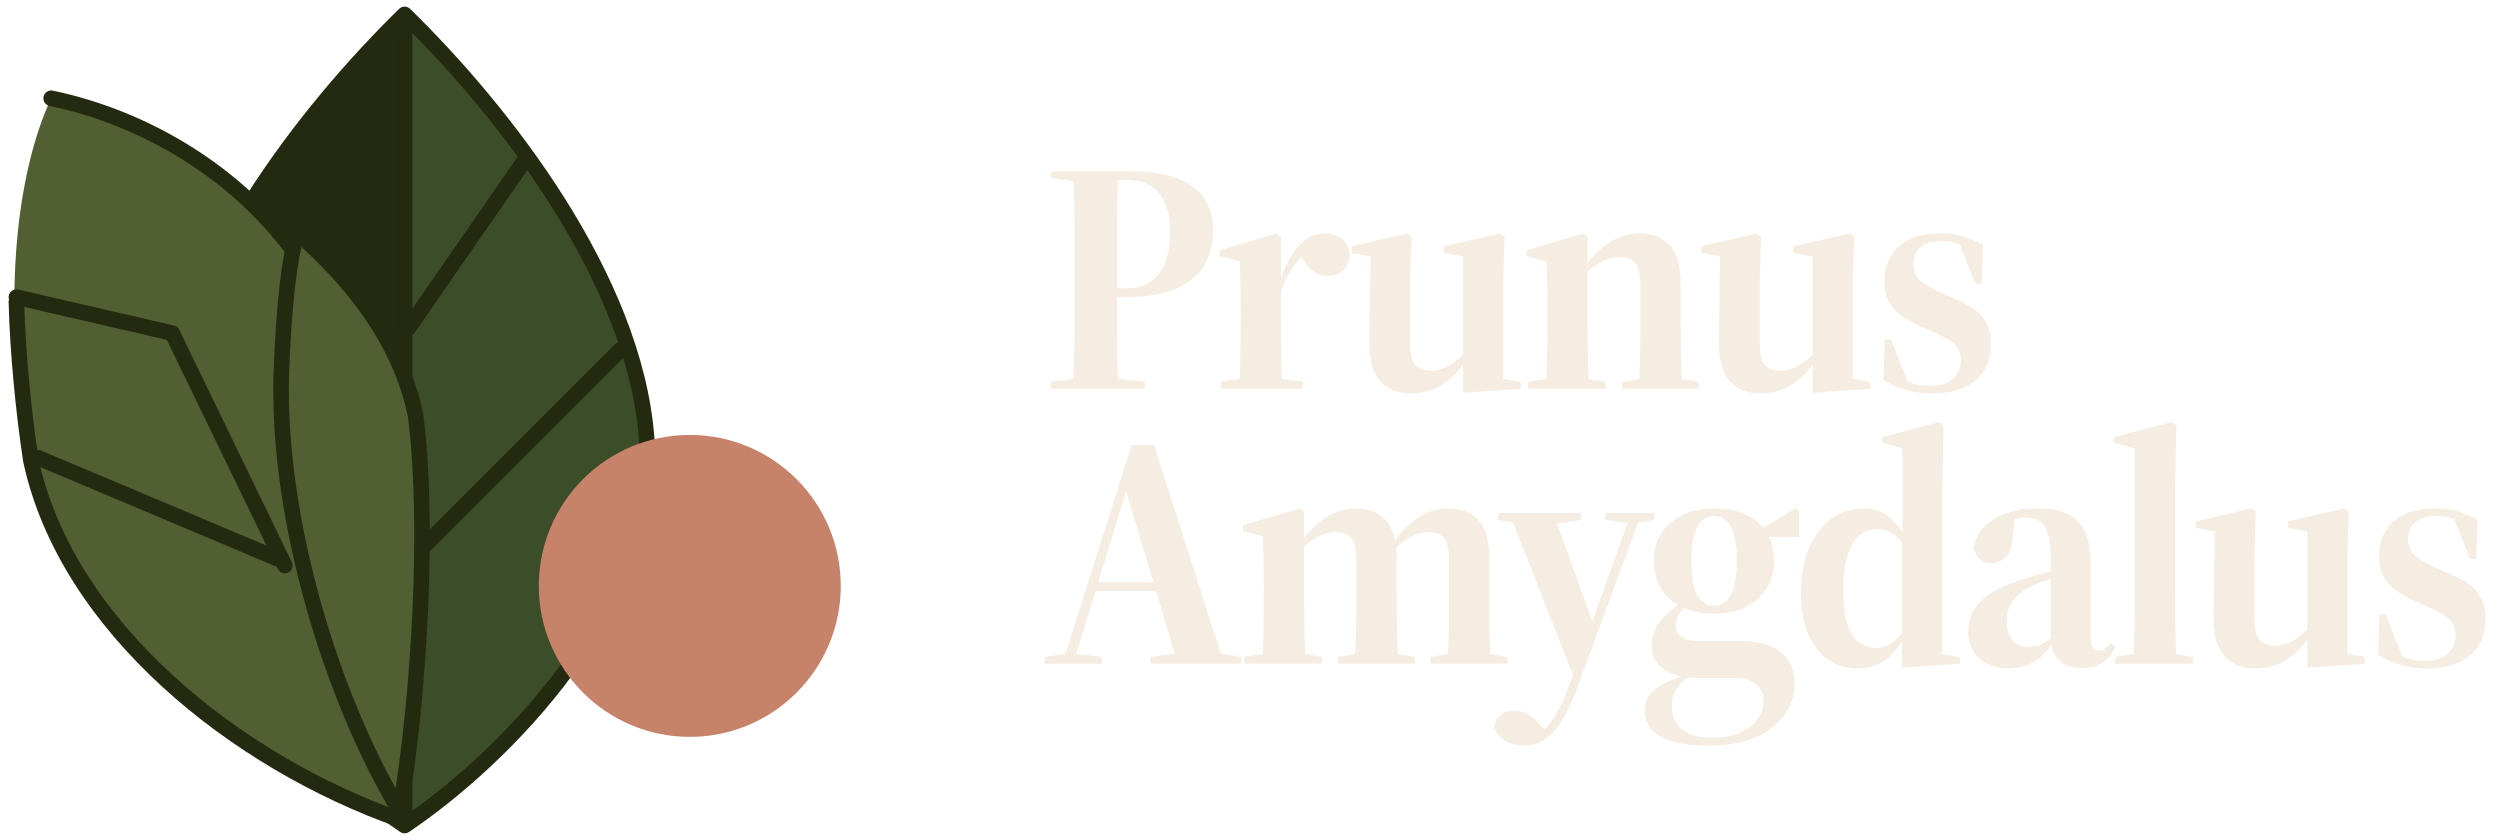
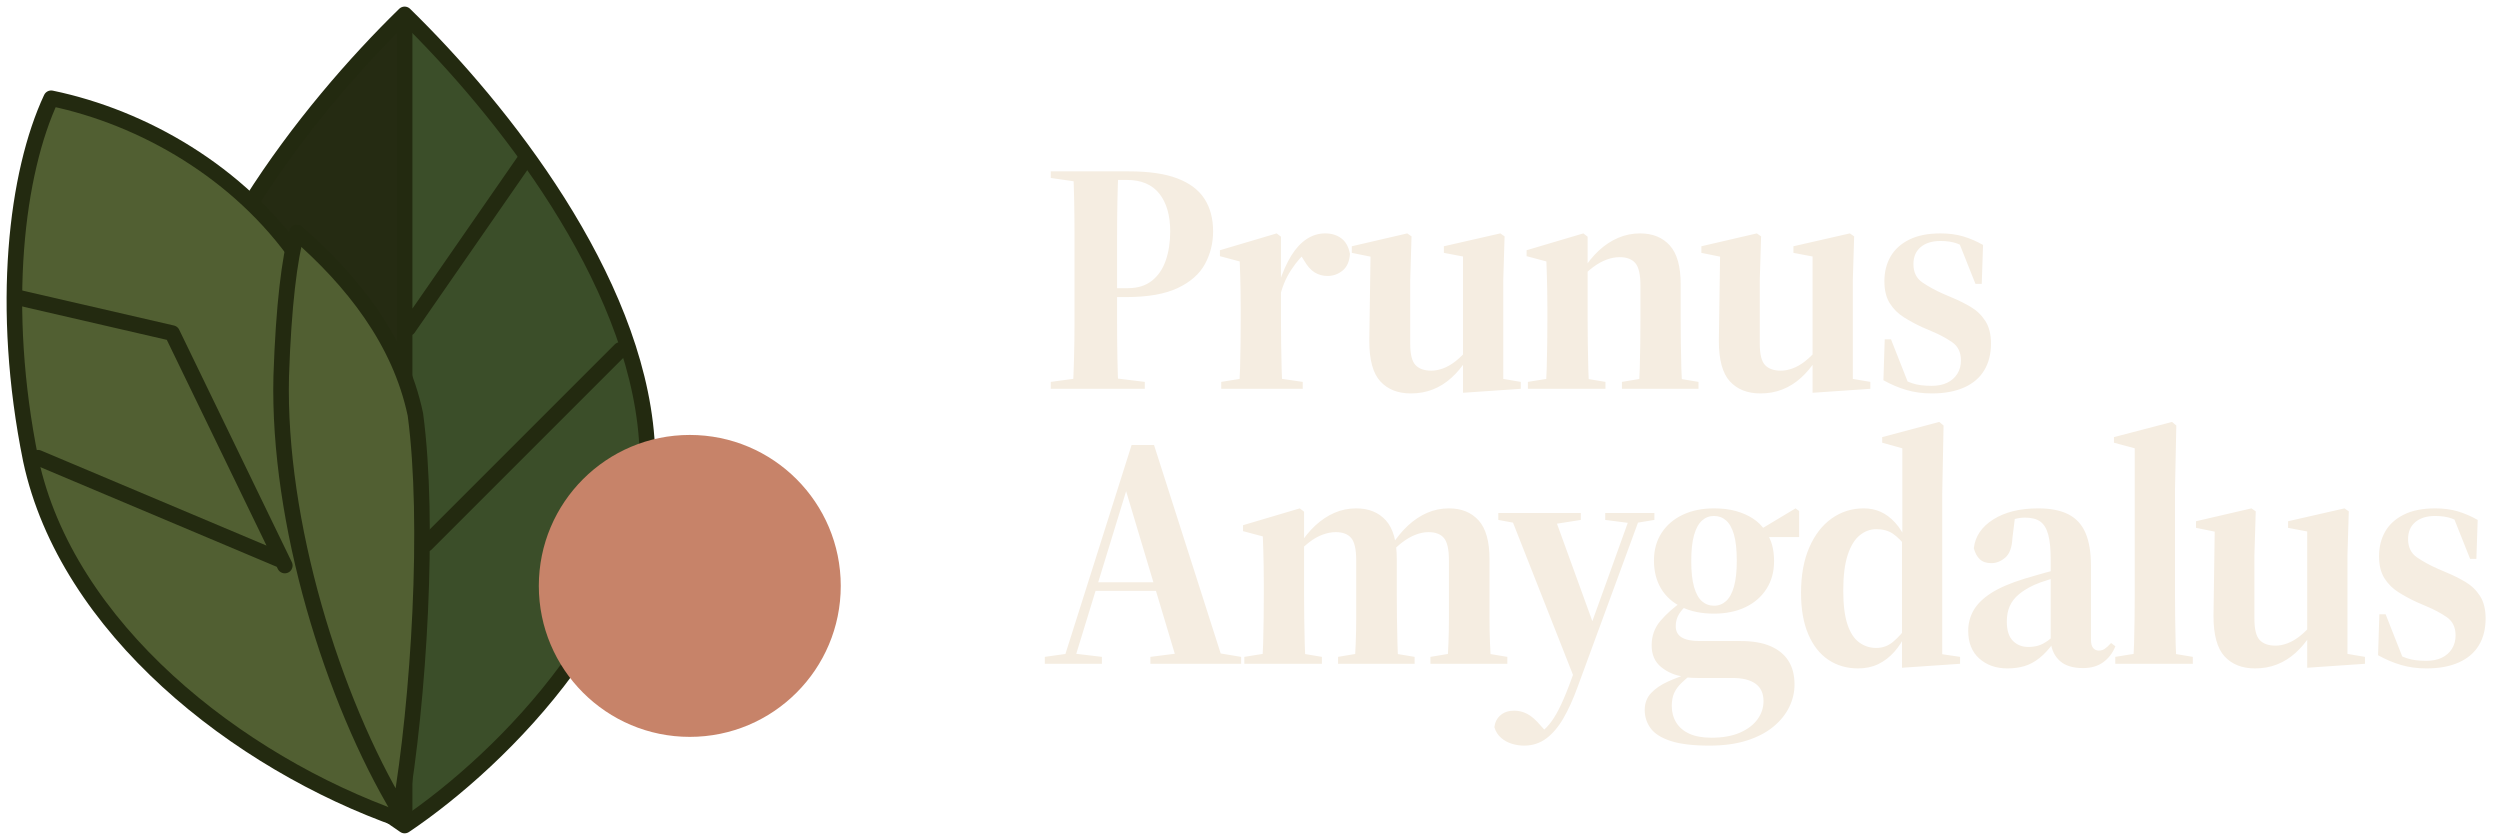
<svg xmlns="http://www.w3.org/2000/svg" viewBox="47.43 15.33 695.51 233.66">
  <g transform="translate(30 10) scale(.33333)">
    <path d="M390 705C472 650 602 520 592 382C582 248 472 108 390 28C308 108 198 248 188 382C178 520 308 650 390 705Z" fill="#3b4e29" />
    <path d="M390 705C308 650 178 520 188 382C198 248 308 108 390 28Z" fill="#252b12" />
    <path d="M390 40V700M393 290L490 150M408 470L570 308" fill="none" stroke="#232a10" stroke-width="13" stroke-linejoin="round" stroke-linecap="round" />
    <path d="M390 705C472 650 602 520 592 382C582 248 472 108 390 28C308 108 198 248 188 382C178 520 308 650 390 705Z" fill="none" stroke="#232a10" stroke-width="13" stroke-linejoin="round" stroke-linecap="round" />
-     <path d="M386 700C250 652 108 540 78 400C52 272 66 160 95 98C172 114 252 160 302 232C342 302 382 500 386 700Z" fill="#515f32" />
-     <path d="M66 268C67 310 72 360 78 400C108 540 250 652 386 700M95 98C172 114 252 160 302 232C342 302 382 500 386 700" fill="none" stroke="#232a10" stroke-width="13" stroke-linejoin="round" stroke-linecap="round" />
+     <path d="M386 700C250 652 108 540 78 400C52 272 66 160 95 98C172 114 252 160 302 232C342 302 382 500 386 700Z" fill="#515f32" stroke="#232a10" stroke-width="13" stroke-linejoin="round" stroke-linecap="round" />
    <path d="M66 264L196 294L290 488M84 398L288 484" fill="none" stroke="#232a10" stroke-width="13" stroke-linejoin="round" stroke-linecap="round" />
    <path d="M386 693C330 600 284 452 287 330C289 270 294 232 300 210C346 250 386 300 399 362C411 452 402 600 386 693Z" fill="#515f32" stroke="#232a10" stroke-width="13" stroke-linejoin="round" stroke-linecap="round" />
    <circle cx="628" cy="505" r="126" fill="#c78369" />
  </g>
  <g fill="#f5ede1">
    <path d="M339.754 123.5V121.572L349.301 120.287H355.452L365.917 121.572V123.5ZM345.905 123.5Q346.088 119.92 346.226 115.054Q346.364 110.189 346.364 104.956Q346.364 99.724 346.364 94.95V90.911Q346.364 86.229 346.364 81.134Q346.364 76.039 346.272 71.312Q346.18 66.584 345.996 63.004H358.573Q358.389 66.584 358.298 71.358Q358.206 76.131 358.206 81.18Q358.206 86.229 358.206 90.911V94.95Q358.206 99.724 358.206 104.956Q358.206 110.189 358.298 115.054Q358.389 119.92 358.573 123.5ZM351.504 97.98V95.501H361.235Q365.274 95.501 367.891 93.436Q370.507 91.37 371.746 87.79Q372.986 84.21 372.986 79.711Q372.986 73.01 369.956 69.2Q366.927 65.391 360.96 65.391H351.504V63.004H361.511Q369.864 63.004 375.005 64.978Q380.146 66.951 382.533 70.669Q384.92 74.387 384.92 79.711Q384.92 84.577 382.671 88.754Q380.421 92.931 375.097 95.455Q369.773 97.98 360.684 97.98ZM339.754 64.84V63.004H355.268V66.217H349.301ZM387.185 123.5V121.572L395.172 120.287H401.047L409.86 121.572V123.5ZM392.05 123.5Q392.326 121.205 392.418 117.854Q392.509 114.504 392.555 110.923Q392.601 107.343 392.601 104.222V101.193Q392.601 98.347 392.555 96.144Q392.509 93.94 392.464 92.013Q392.418 90.085 392.326 88.065L386.818 86.596V84.944L402.607 80.262L403.801 81.18V93.39V93.757V104.222Q403.801 107.343 403.847 110.923Q403.893 114.504 403.984 117.854Q404.076 121.205 404.26 123.5ZM403.342 98.622 401.965 94.124H403.25Q404.811 89.442 406.692 86.413Q408.574 83.383 410.961 81.823Q413.348 80.262 416.102 80.262Q418.764 80.262 420.6 81.639Q422.436 83.016 422.987 85.954Q422.803 89.075 420.967 90.59Q419.131 92.104 416.745 92.104Q414.817 92.104 413.21 91.141Q411.604 90.177 410.227 87.79L408.574 85.128L411.237 85.311Q409.033 86.78 406.647 90.406Q404.26 94.032 403.342 98.622ZM439.94 124.785Q434.524 124.785 431.449 121.434Q428.374 118.084 428.374 110.189L428.741 84.577L431.219 87.239L423.508 85.678V83.842L438.931 80.262L440.124 81.088L439.757 93.206V111.015Q439.757 115.33 441.226 116.89Q442.694 118.451 445.632 118.451Q447.193 118.451 448.937 117.808Q450.681 117.166 452.471 115.743Q454.261 114.32 456.005 112.209L456.281 115.605H455.271Q453.527 118.359 451.186 120.471Q448.845 122.582 446.045 123.684Q443.245 124.785 439.94 124.785ZM454.445 124.602V115.881V115.697V86.688L449.12 85.678V83.842L464.818 80.262L466.012 81.088L465.644 93.206V120.746L470.51 121.572V123.5ZM472.5 123.5V121.572L480.486 120.287H486.362L494.073 121.572V123.5ZM477.365 123.5Q477.641 121.205 477.732 117.854Q477.824 114.504 477.87 110.923Q477.916 107.343 477.916 104.222V101.193Q477.916 98.347 477.87 96.144Q477.824 93.94 477.778 92.013Q477.732 90.085 477.641 88.065L472.133 86.596V84.944L487.922 80.262L489.116 81.18V89.993V90.177V104.222Q489.116 107.343 489.161 110.923Q489.207 114.504 489.299 117.854Q489.391 121.205 489.575 123.5ZM498.663 123.5V121.572L506.374 120.287H512.249L519.96 121.572V123.5ZM503.253 123.5Q503.528 121.205 503.62 117.854Q503.712 114.504 503.758 110.923Q503.804 107.343 503.804 104.222V94.675Q503.804 90.177 502.381 88.524Q500.958 86.872 498.02 86.872Q496.276 86.872 494.394 87.56Q492.512 88.249 490.676 89.626Q488.84 91.003 487.096 92.839L486.821 90.727H487.647Q489.758 87.331 492.237 85.036Q494.715 82.741 497.607 81.502Q500.499 80.262 503.712 80.262Q508.944 80.262 511.974 83.613Q515.003 86.964 515.003 94.399V104.222Q515.003 107.343 515.049 110.923Q515.095 114.504 515.187 117.854Q515.279 121.205 515.554 123.5ZM537.189 124.785Q531.773 124.785 528.698 121.434Q525.622 118.084 525.622 110.189L525.99 84.577L528.468 87.239L520.757 85.678V83.842L536.179 80.262L537.373 81.088L537.006 93.206V111.015Q537.006 115.33 538.474 116.89Q539.943 118.451 542.881 118.451Q544.441 118.451 546.186 117.808Q547.93 117.166 549.72 115.743Q551.51 114.32 553.254 112.209L553.53 115.605H552.52Q550.776 118.359 548.435 120.471Q546.094 122.582 543.294 123.684Q540.494 124.785 537.189 124.785ZM551.694 124.602V115.881V115.697V86.688L546.369 85.678V83.842L562.067 80.262L563.26 81.088L562.893 93.206V120.746L567.759 121.572V123.5ZM584.896 124.785Q581.04 124.785 577.781 123.821Q574.522 122.857 571.401 121.113L571.768 109.73H573.512L578.286 121.848H575.165V120.012Q577.46 121.297 579.525 121.985Q581.591 122.674 584.804 122.674Q587.374 122.674 589.164 121.802Q590.954 120.93 591.964 119.323Q592.974 117.717 592.974 115.605Q592.974 112.209 590.495 110.51Q588.017 108.812 584.712 107.435L582.142 106.333Q579.571 105.14 577.139 103.625Q574.706 102.111 573.191 99.724Q571.676 97.337 571.676 93.573Q571.676 89.718 573.375 86.734Q575.073 83.751 578.561 82.006Q582.05 80.262 587.282 80.262Q590.771 80.262 593.571 81.088Q596.371 81.915 599.125 83.475L598.757 94.308H597.013L592.331 82.557H595.636V85.311Q593.8 83.751 591.872 83.062Q589.945 82.374 587.282 82.374Q583.794 82.374 581.774 84.072Q579.755 85.77 579.755 88.8Q579.755 92.196 582.233 93.895Q584.712 95.593 588.017 97.062L590.587 98.163Q593.249 99.265 595.728 100.734Q598.207 102.202 599.767 104.635Q601.328 107.068 601.328 110.923Q601.328 115.238 599.446 118.359Q597.564 121.48 593.846 123.133Q590.128 124.785 584.896 124.785Z" />
    <path d="M338.102 200.0V198.072L344.619 197.154H346.272L353.983 198.072V200.0ZM342.967 200.0 362.245 139.137H368.487L387.949 200.0H375.097L359.95 149.418H361.511L361.143 150.612L345.996 200.0ZM351.045 179.712V177.325H375.648V179.712ZM367.478 200.0V198.072L377.576 196.787H385.011L392.723 198.072V200.0ZM393.611 200.0V198.072L401.598 196.787H407.473L415.184 198.072V200.0ZM398.476 200.0Q398.752 197.705 398.844 194.354Q398.935 191.004 398.981 187.423Q399.027 183.843 399.027 180.722V177.693Q399.027 174.847 398.981 172.644Q398.935 170.44 398.889 168.513Q398.844 166.585 398.752 164.565L393.244 163.096V161.444L409.033 156.762L410.227 157.68V166.034V166.677V180.722Q410.227 183.843 410.273 187.423Q410.319 191.004 410.41 194.354Q410.502 197.705 410.686 200.0ZM419.682 200.0V198.072L427.302 196.787H433.269L440.98 198.072V200.0ZM424.272 200.0Q424.456 197.705 424.594 194.354Q424.731 191.004 424.731 187.423Q424.731 183.843 424.731 180.722V171.175Q424.731 166.677 423.354 165.024Q421.977 163.372 419.04 163.372Q417.295 163.372 415.413 164.06Q413.532 164.749 411.741 166.126Q409.951 167.503 408.207 169.339L407.932 167.227H408.758Q410.869 163.831 413.348 161.536Q415.827 159.241 418.672 158.002Q421.518 156.762 424.731 156.762Q429.964 156.762 432.993 160.113Q436.023 163.464 436.023 170.899V180.722Q436.023 183.843 436.068 187.423Q436.114 191.004 436.206 194.354Q436.298 197.705 436.482 200.0ZM445.386 200.0V198.072L453.097 196.787H459.064L466.776 198.072V200.0ZM450.068 200.0Q450.252 197.705 450.389 194.354Q450.527 191.004 450.527 187.423Q450.527 183.843 450.527 180.722V171.175Q450.527 166.677 449.15 165.024Q447.773 163.372 444.835 163.372Q443.091 163.372 441.209 164.106Q439.327 164.841 437.537 166.218Q435.747 167.595 434.003 169.522L433.636 167.227H434.462Q436.665 163.831 439.144 161.536Q441.622 159.241 444.468 158.002Q447.314 156.762 450.527 156.762Q455.76 156.762 458.789 160.113Q461.818 163.464 461.818 170.899V180.722Q461.818 183.843 461.818 187.423Q461.818 191.004 461.956 194.354Q462.094 197.705 462.277 200.0ZM471.428 222.766Q469.775 222.766 468.077 222.262Q466.379 221.757 465.048 220.609Q463.717 219.462 463.166 217.626Q463.441 215.514 464.91 214.275Q466.379 213.036 468.674 213.036Q470.602 213.036 472.346 213.954Q474.09 214.872 476.018 217.167L477.854 219.186L476.569 220.288L475.008 219.829Q476.936 218.635 478.359 216.937Q479.782 215.239 481.113 212.623Q482.444 210.006 483.913 206.151L487.126 197.43L487.309 196.787L495.296 174.663L501.263 158.047H504.109L486.299 206.518Q484.463 211.567 482.352 215.193Q480.241 218.819 477.578 220.793Q474.916 222.766 471.428 222.766ZM485.381 203.947 467.297 158.047H479.506L491.165 190.177L488.044 197.613ZM464.267 159.975V158.047H487.217V159.975L479.047 161.26H471.244ZM494.011 159.975V158.047H507.689V159.975L502.089 160.893H501.171ZM522.99 222.766Q516.197 222.766 512.249 221.481Q508.302 220.196 506.649 217.947Q504.997 215.698 504.997 212.852Q504.997 210.006 506.787 208.124Q508.577 206.242 511.423 204.957Q514.269 203.672 517.482 202.662L517.849 203.029Q516.38 204.223 515.141 205.416Q513.902 206.61 513.213 208.078Q512.525 209.547 512.525 211.75Q512.525 214.321 513.764 216.34Q515.003 218.36 517.436 219.462Q519.869 220.563 523.541 220.563Q528.314 220.563 531.527 219.14Q534.74 217.717 536.393 215.422Q538.045 213.127 538.045 210.373Q538.045 207.16 535.842 205.554Q533.639 203.947 529.416 203.947H519.869Q519.134 203.947 518.124 203.901Q517.115 203.856 516.197 203.764L515.921 203.58Q512.341 203.121 509.633 200.964Q506.925 198.807 506.925 194.859Q506.925 190.912 509.403 188.02Q511.882 185.128 515.554 182.558V181.732L516.931 183.568Q515.554 184.578 514.59 186.092Q513.626 187.607 513.626 189.535Q513.626 191.646 515.279 192.656Q516.931 193.666 520.236 193.666H531.711Q536.668 193.666 539.973 195.089Q543.278 196.512 544.976 199.174Q546.674 201.836 546.674 205.783Q546.674 208.996 545.205 212.026Q543.737 215.055 540.799 217.488Q537.861 219.921 533.409 221.344Q528.957 222.766 522.99 222.766ZM524.275 186.046Q519.042 186.046 515.279 184.21Q511.515 182.374 509.541 179.07Q507.567 175.765 507.567 171.267Q507.567 166.86 509.679 163.601Q511.79 160.342 515.554 158.552Q519.318 156.762 524.275 156.762Q527.672 156.762 530.334 157.497Q532.996 158.231 535.062 159.562Q537.127 160.893 538.412 162.821L538.688 163.28Q539.881 164.932 540.432 166.952Q540.983 168.972 540.983 171.45Q540.983 175.857 538.871 179.161Q536.76 182.466 532.996 184.256Q529.232 186.046 524.275 186.046ZM524.275 183.843Q526.203 183.843 527.626 182.558Q529.049 181.273 529.829 178.519Q530.609 175.765 530.609 171.358Q530.609 166.768 529.829 164.06Q529.049 161.352 527.626 160.113Q526.203 158.874 524.275 158.874Q522.347 158.874 520.924 160.159Q519.501 161.444 518.721 164.198Q517.941 166.952 517.941 171.45Q517.941 175.857 518.721 178.611Q519.501 181.365 520.924 182.604Q522.347 183.843 524.275 183.843ZM536.943 164.749 536.484 162.821H536.852L546.95 156.762L547.959 157.497V164.749ZM564.362 201.285Q559.68 201.285 556.1 198.898Q552.52 196.512 550.5 191.784Q548.481 187.056 548.481 180.263Q548.481 172.919 550.776 167.641Q553.071 162.362 557.018 159.562Q560.965 156.762 565.923 156.762Q568.493 156.762 570.65 157.726Q572.808 158.69 574.689 160.755Q576.571 162.821 578.04 166.218H579.234L578.132 167.87Q575.837 165.024 574.001 163.785Q572.165 162.546 569.411 162.546Q566.932 162.546 564.821 164.244Q562.71 165.942 561.47 169.706Q560.231 173.47 560.231 179.62Q560.231 185.496 561.379 188.984Q562.526 192.472 564.637 194.033Q566.749 195.594 569.411 195.594Q572.073 195.594 574.139 193.849Q576.204 192.105 578.04 189.535L578.591 191.554H577.673Q576.388 194.492 574.414 196.695Q572.44 198.898 569.962 200.092Q567.483 201.285 564.362 201.285ZM576.571 201.102V192.931V192.564V165.3L576.663 164.29V140.055L571.063 138.494V136.933L586.945 132.711L588.138 133.72L587.771 152.356V197.338L592.728 198.072V200.0ZM605.918 201.285Q601.144 201.285 598.069 198.531Q594.994 195.777 594.994 190.82Q594.994 187.791 596.462 185.174Q597.931 182.558 601.328 180.355Q604.724 178.152 610.691 176.316Q612.252 175.857 614.455 175.214Q616.658 174.571 619.183 173.929Q621.707 173.286 624.094 172.644V174.571Q620.422 175.673 617.576 176.545Q614.731 177.417 613.354 178.06Q610.783 179.253 609.085 180.676Q607.387 182.099 606.56 183.935Q605.734 185.771 605.734 188.25Q605.734 191.922 607.433 193.62Q609.131 195.318 611.701 195.318Q613.17 195.318 614.455 194.951Q615.74 194.584 617.209 193.528Q618.678 192.472 620.698 190.636L621.432 194.217H618.678Q616.842 196.787 614.822 198.394Q612.803 200.0 610.646 200.643Q608.488 201.285 605.918 201.285ZM626.94 201.193Q622.717 201.193 620.514 199.22Q618.311 197.246 617.944 193.941V193.666V171.083Q617.944 166.585 617.255 164.06Q616.567 161.536 615.052 160.434Q613.537 159.333 610.783 159.333Q609.406 159.333 608.029 159.7Q606.652 160.067 605.367 160.618L608.121 158.323L607.295 165.024Q607.111 168.88 605.321 170.44Q603.531 172.001 601.42 172.001Q599.4 172.001 598.253 170.945Q597.105 169.89 596.554 167.87Q597.105 162.913 601.97 159.838Q606.836 156.762 614.455 156.762Q619.596 156.762 622.855 158.415Q626.114 160.067 627.629 163.601Q629.143 167.136 629.143 172.644V193.207Q629.143 194.859 629.74 195.594Q630.337 196.328 631.346 196.328Q632.264 196.328 632.999 195.823Q633.733 195.318 634.743 194.217L635.936 195.135Q634.835 197.889 632.586 199.541Q630.337 201.193 626.94 201.193ZM635.907 200.0V198.072L643.893 196.787H649.769L657.48 198.072V200.0ZM640.772 200.0Q641.048 197.705 641.139 194.354Q641.231 191.004 641.277 187.423Q641.323 183.843 641.323 180.722V140.055L635.54 138.494V136.933L651.696 132.711L652.89 133.72L652.523 151.53V180.722Q652.523 183.843 652.568 187.423Q652.614 191.004 652.706 194.354Q652.798 197.705 652.982 200.0ZM674.8 201.285Q669.384 201.285 666.309 197.935Q663.234 194.584 663.234 186.689L663.601 161.077L666.079 163.739L658.368 162.178V160.342L673.791 156.762L674.984 157.588L674.617 169.706V187.515Q674.617 191.83 676.086 193.39Q677.554 194.951 680.492 194.951Q682.053 194.951 683.797 194.308Q685.541 193.666 687.331 192.243Q689.121 190.82 690.865 188.709L691.141 192.105H690.131Q688.387 194.859 686.046 196.971Q683.705 199.082 680.905 200.184Q678.105 201.285 674.8 201.285ZM689.305 201.102V192.381V192.197V163.188L683.98 162.178V160.342L699.678 156.762L700.872 157.588L700.504 169.706V197.246L705.37 198.072V200.0ZM722.507 201.285Q718.651 201.285 715.392 200.321Q712.133 199.357 709.012 197.613L709.379 186.23H711.124L715.897 198.348H712.776V196.512Q715.071 197.797 717.137 198.485Q719.202 199.174 722.415 199.174Q724.985 199.174 726.775 198.302Q728.566 197.43 729.575 195.823Q730.585 194.217 730.585 192.105Q730.585 188.709 728.107 187.01Q725.628 185.312 722.323 183.935L719.753 182.833Q717.182 181.64 714.75 180.125Q712.317 178.611 710.802 176.224Q709.288 173.837 709.288 170.073Q709.288 166.218 710.986 163.234Q712.684 160.251 716.173 158.506Q719.661 156.762 724.894 156.762Q728.382 156.762 731.182 157.588Q733.982 158.415 736.736 159.975L736.369 170.808H734.624L729.943 159.057H733.247V161.811Q731.411 160.251 729.484 159.562Q727.556 158.874 724.894 158.874Q721.405 158.874 719.386 160.572Q717.366 162.27 717.366 165.3Q717.366 168.696 719.845 170.394Q722.323 172.093 725.628 173.562L728.198 174.663Q730.861 175.765 733.339 177.234Q735.818 178.702 737.378 181.135Q738.939 183.568 738.939 187.423Q738.939 191.738 737.057 194.859Q735.175 197.98 731.457 199.633Q727.739 201.285 722.507 201.285Z" />
  </g>
</svg>
